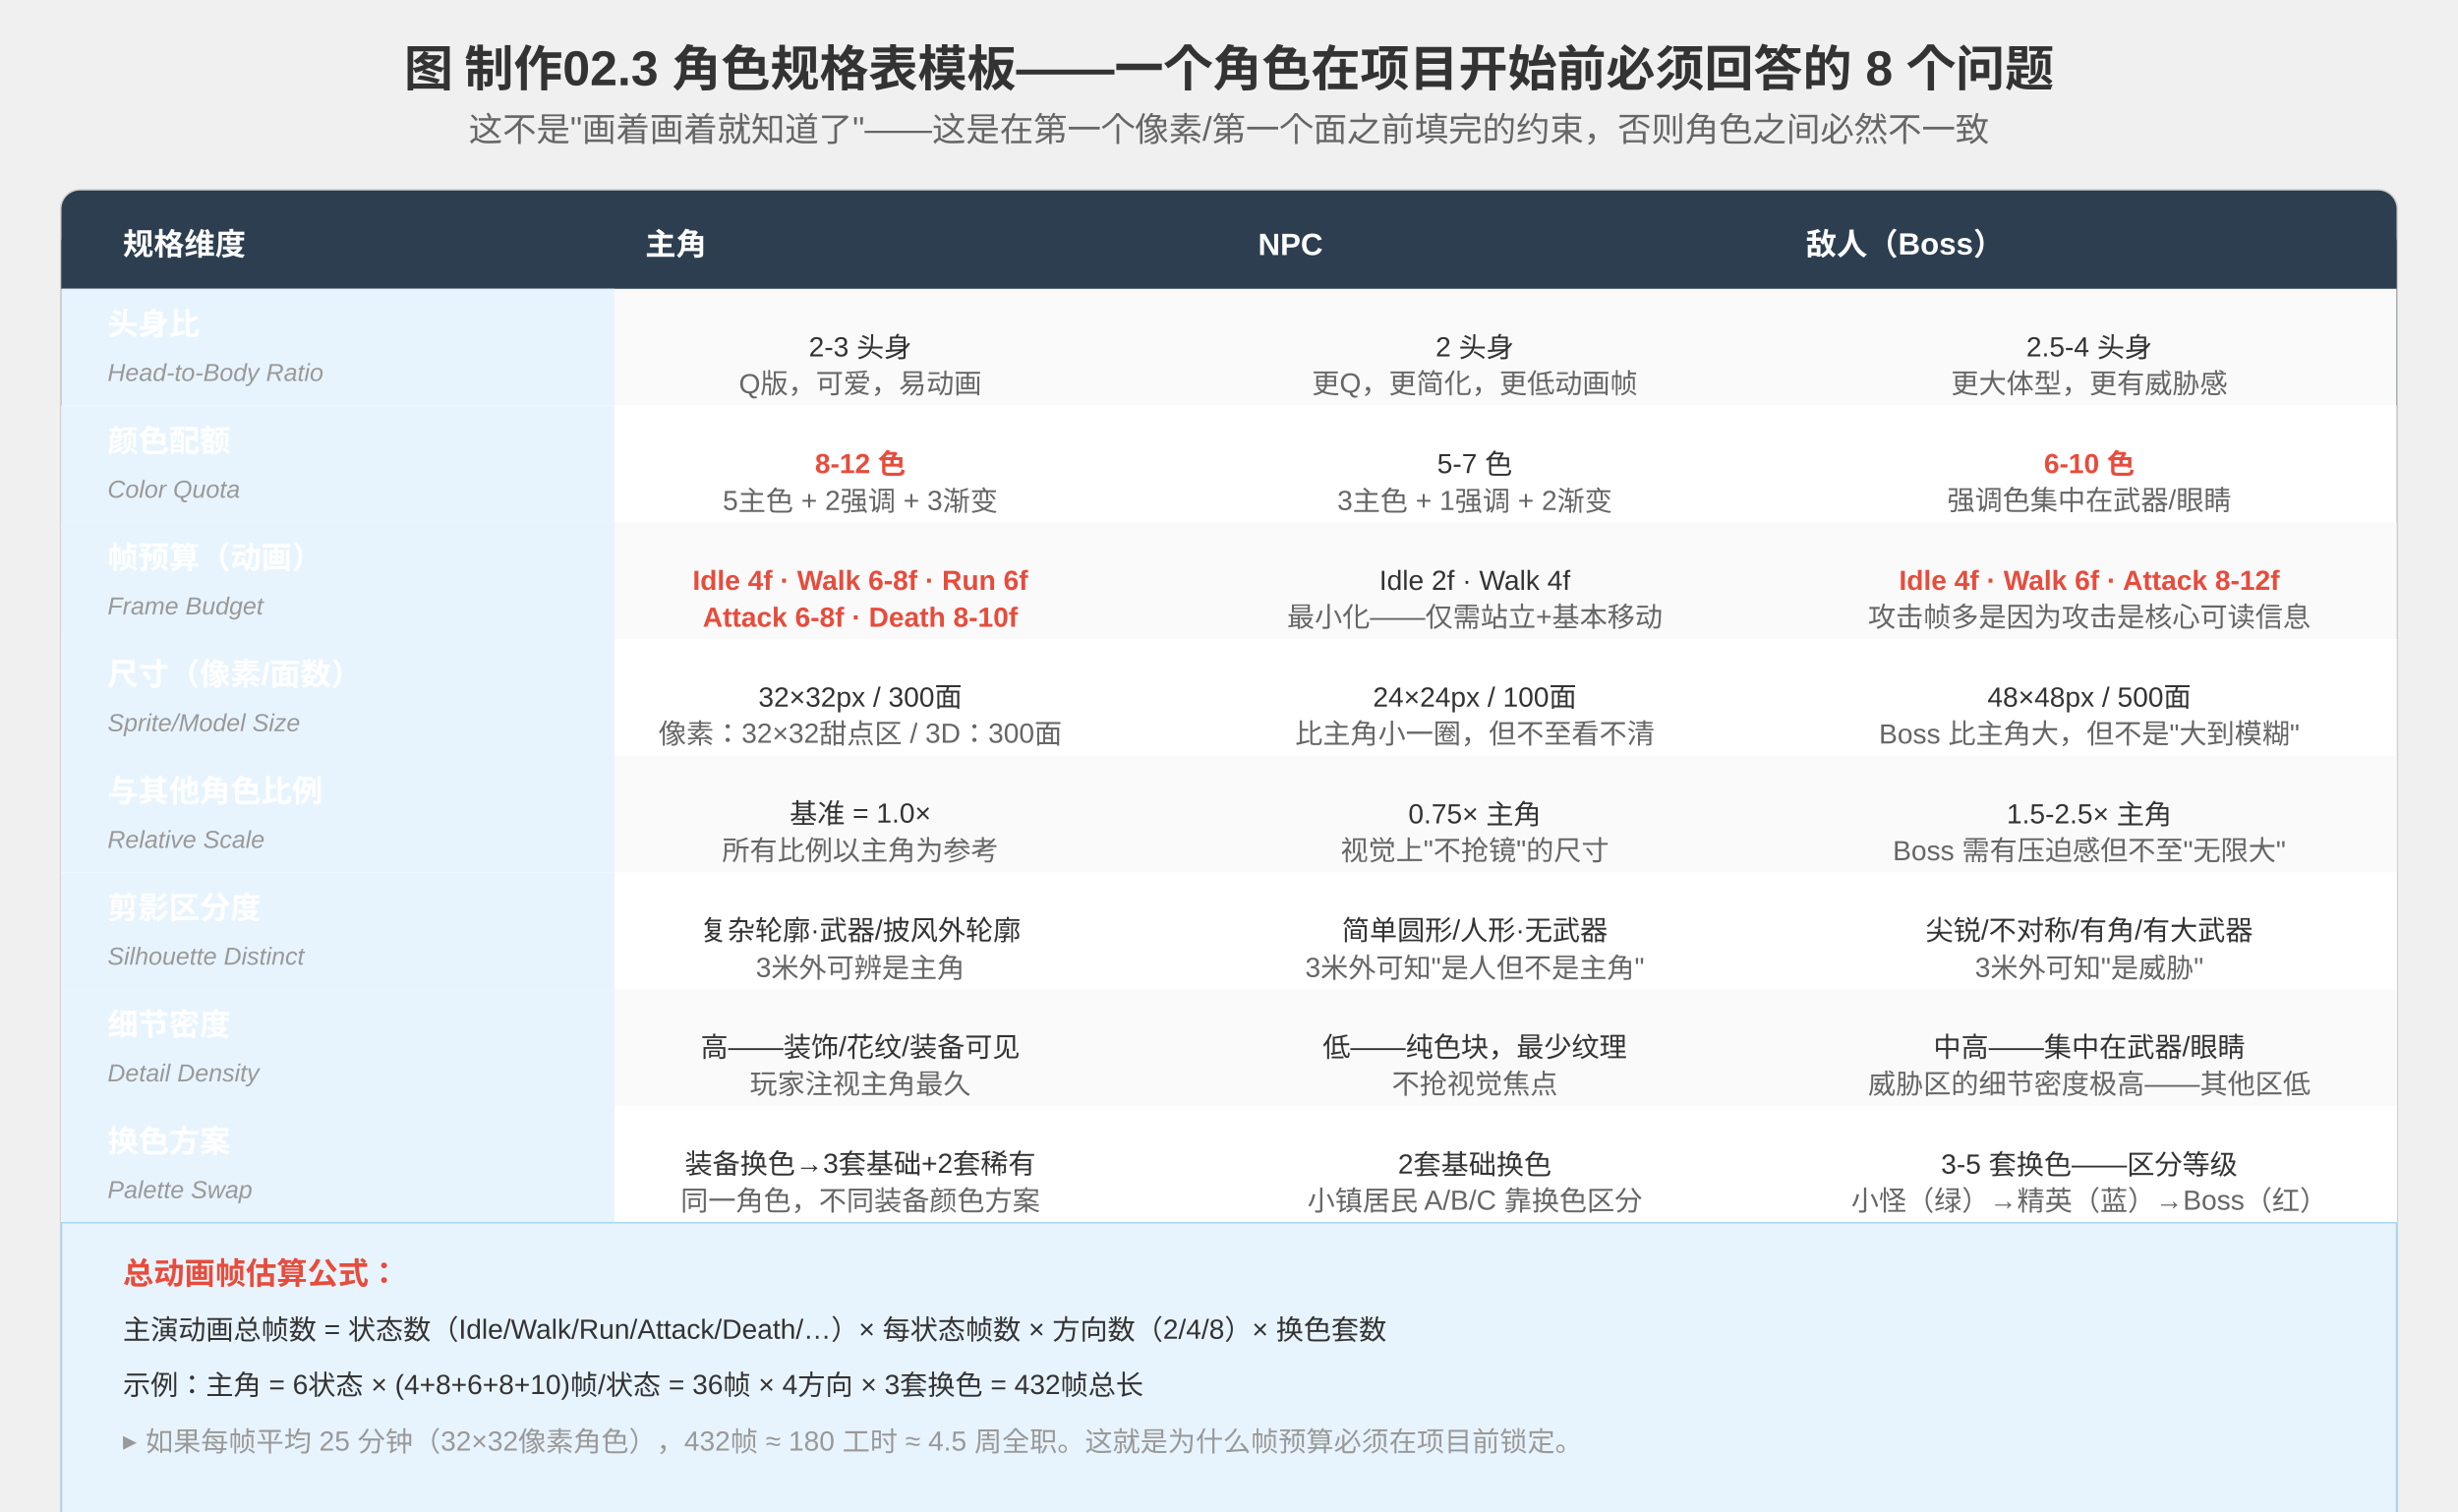
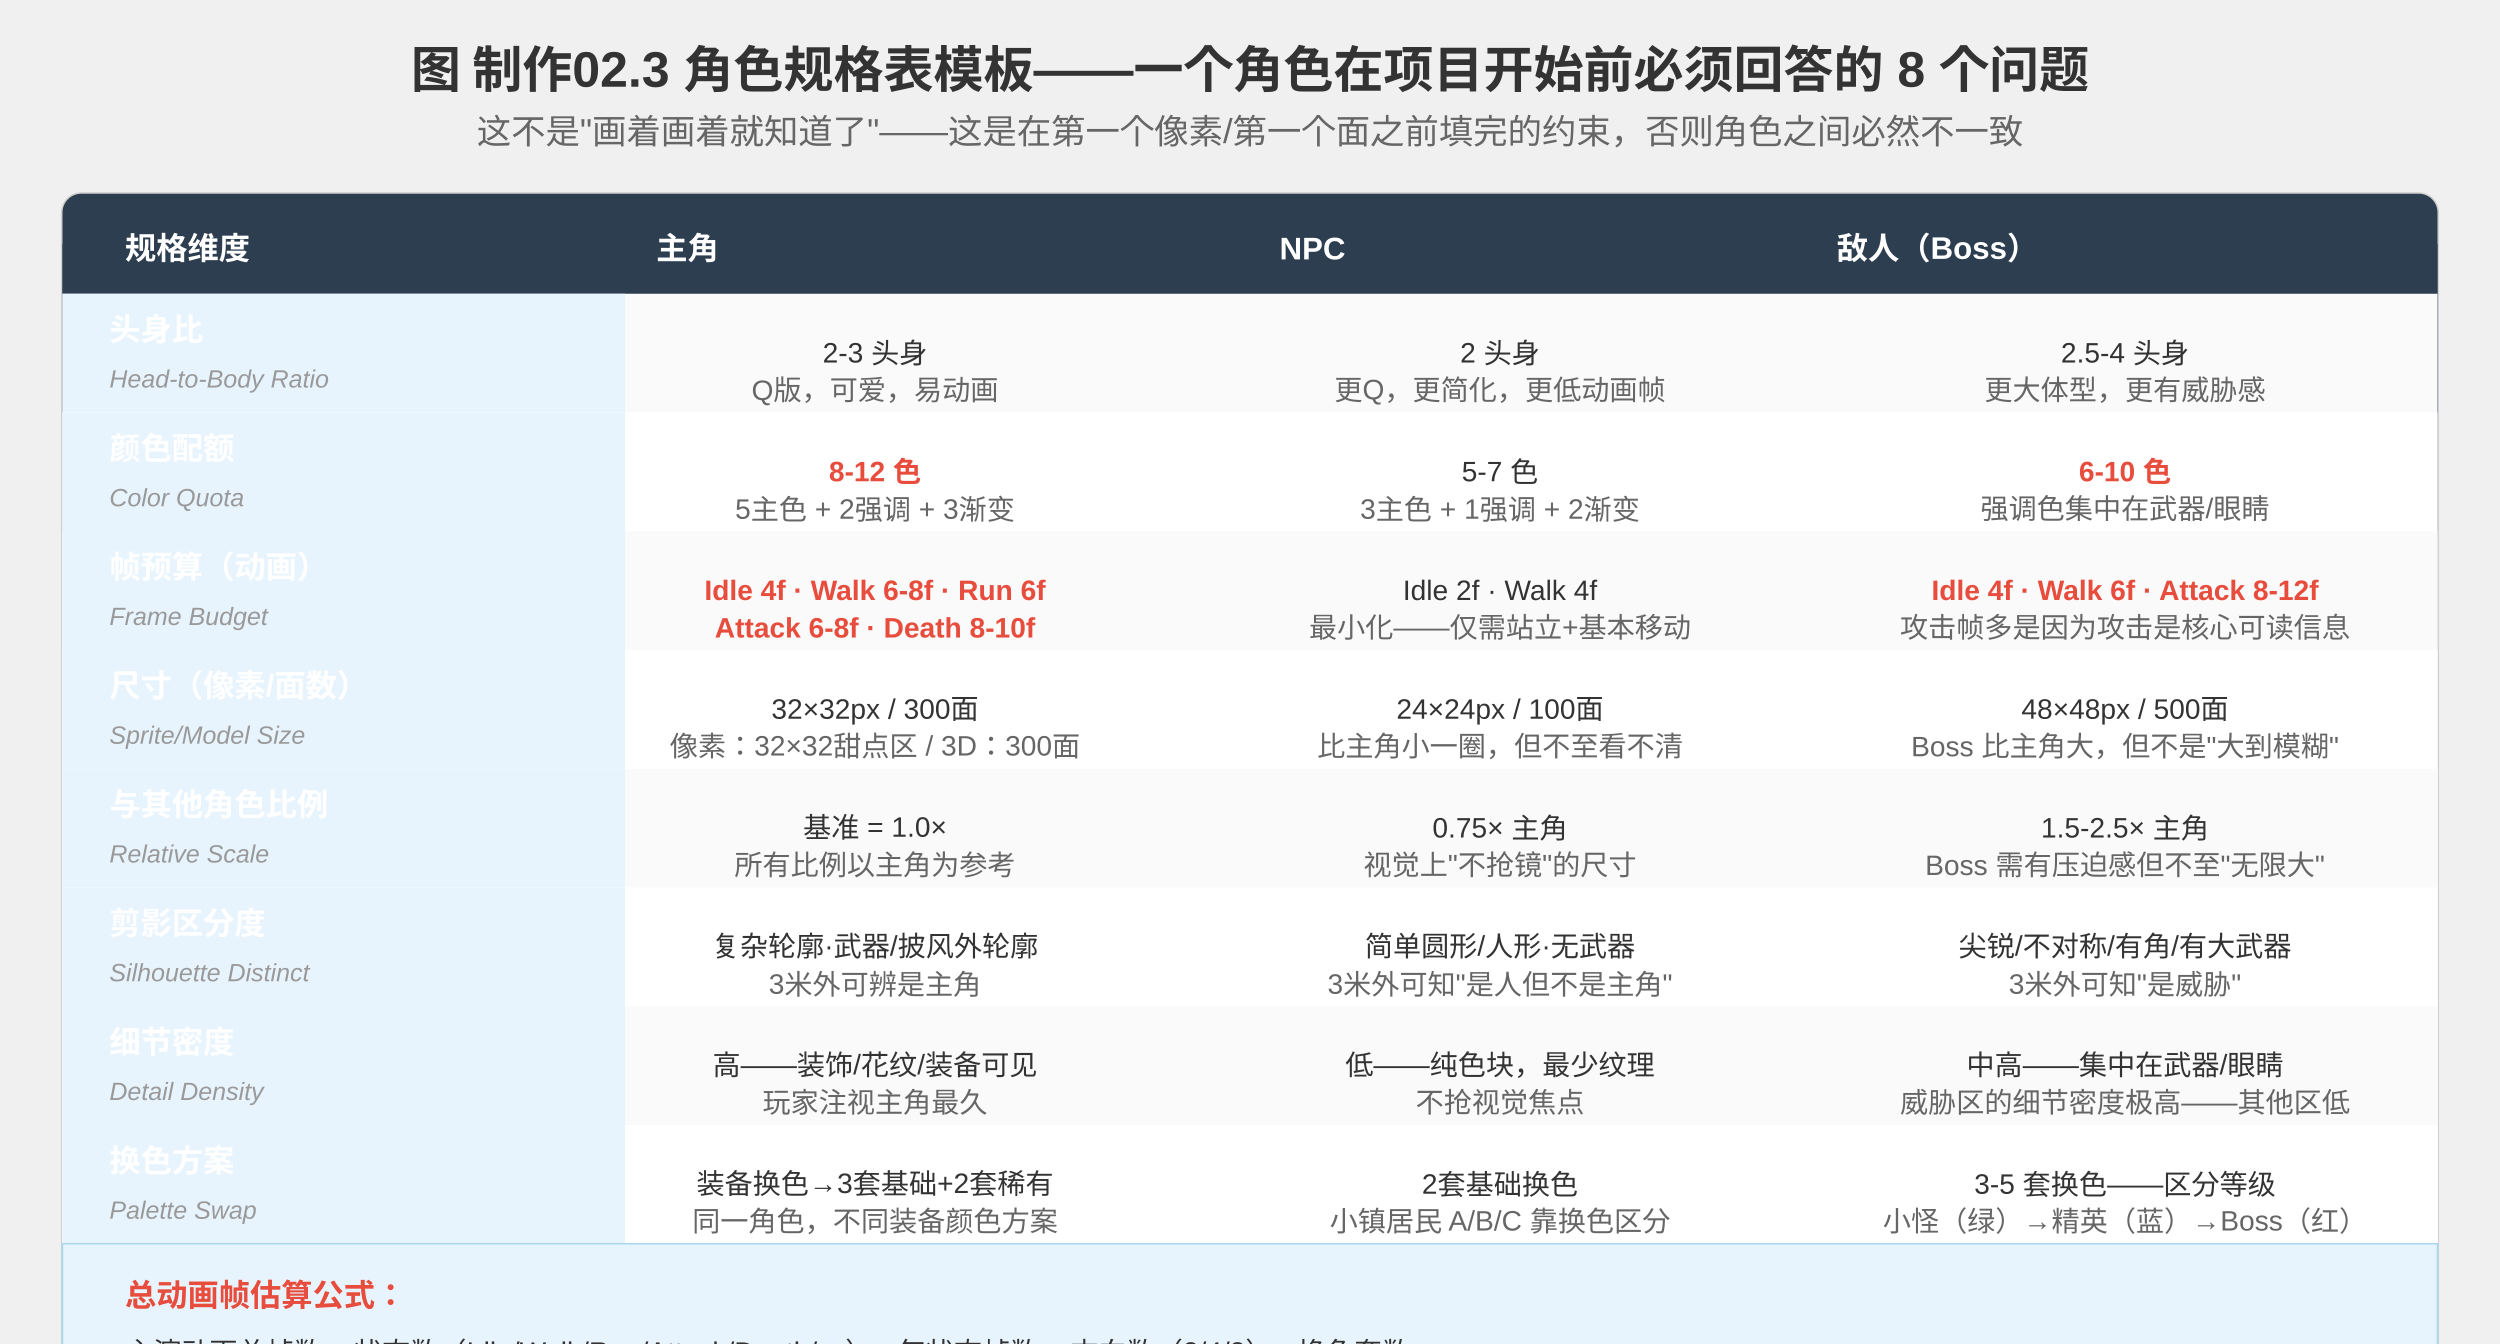
- <svg xmlns="http://www.w3.org/2000/svg" viewBox="0.0 0.0 800.0 492" width="800" height="492">
+ <svg xmlns="http://www.w3.org/2000/svg" viewBox="0.0 0.0 800.0 430" width="800" height="430">
  <style>
    text { font-family: 'PingFang SC','Microsoft YaHei',Arial,sans-serif; }
    .title { font-size: 16px; font-weight: bold; fill: #333; }
    .subtitle { font-size: 11px; fill: #666; }
    .table-header { font-size: 10px; font-weight: bold; fill: #fff; text-anchor: middle; }
    .table-cell { font-size: 9px; fill: #333; text-anchor: middle; }
    .table-cell-left { font-size: 9px; fill: #333; }
    .table-cell-accent { font-size: 9px; fill: #E74C3C; font-weight: bold; text-anchor: middle; }
    .table-cell-gray { font-size: 9px; fill: #666; text-anchor: middle; }
    .table-row-label { font-size: 10px; font-weight: bold; fill: #fff; }
    .formula { font-size: 8px; fill: #999; font-style: italic; }
  </style>
  <text x="400" y="28" class="title" text-anchor="middle">图 制作02.3  角色规格表模板——一个角色在项目开始前必须回答的 8 个问题</text>
  <text x="400" y="46" class="subtitle" text-anchor="middle">这不是"画着画着就知道了"——这是在第一个像素/第一个面之前填完的约束，否则角色之间必然不一致</text>
  <g transform="translate(20, 62)">
-     <rect x="0" y="0" width="760" height="492" fill="#fff" stroke="#D0D0D0" stroke-width="1" rx="6" />
-     <rect x="0" y="0" width="760" height="492" fill="#2C3E50" rx="6" />
-     <rect x="0" y="16" width="760" height="492" fill="#2C3E50" />
+     <rect x="0" y="0" width="760" height="430" fill="#fff" stroke="#D0D0D0" stroke-width="1" rx="6" />
+     <rect x="0" y="0" width="760" height="430" fill="#2C3E50" rx="6" />
+     <rect x="0" y="16" width="760" height="430" fill="#2C3E50" />
    <text x="20" y="21" class="table-row-label">规格维度</text>
    <text x="200" y="21" class="table-header">主角</text>
    <text x="400" y="21" class="table-header">NPC</text>
    <text x="600" y="21" class="table-header">敌人（Boss）</text>
    <g transform="translate(0, 32)">
-       <rect x="0" y="0" width="760" height="492" fill="#FAFAFA" />
-       <rect x="0" y="0" width="180" height="492" fill="#E8F4FD" />
+       <rect x="0" y="0" width="760" height="430" fill="#FAFAFA" />
+       <rect x="0" y="0" width="180" height="430" fill="#E8F4FD" />
      <text x="15" y="15" class="table-row-label" font-size="10" fill="#333">头身比</text>
      <text x="15" y="30" class="formula" fill="#999">Head-to-Body Ratio</text>
      <text x="260" y="22" class="table-cell">2-3 头身</text>
      <text x="260" y="34" class="table-cell-gray">Q版，可爱，易动画</text>
      <text x="460" y="22" class="table-cell">2 头身</text>
      <text x="460" y="34" class="table-cell-gray">更Q，更简化，更低动画帧</text>
      <text x="660" y="22" class="table-cell">2.5-4 头身</text>
      <text x="660" y="34" class="table-cell-gray">更大体型，更有威胁感</text>
    </g>
    <g transform="translate(0, 70)">
-       <rect x="0" y="0" width="760" height="492" fill="#fff" />
-       <rect x="0" y="0" width="180" height="492" fill="#E8F4FD" />
+       <rect x="0" y="0" width="760" height="430" fill="#fff" />
+       <rect x="0" y="0" width="180" height="430" fill="#E8F4FD" />
      <text x="15" y="15" class="table-row-label" font-size="10" fill="#333">颜色配额</text>
      <text x="15" y="30" class="formula" fill="#999">Color Quota</text>
      <text x="260" y="22" class="table-cell-accent">8-12 色</text>
      <text x="260" y="34" class="table-cell-gray">5主色 + 2强调 + 3渐变</text>
      <text x="460" y="22" class="table-cell">5-7 色</text>
      <text x="460" y="34" class="table-cell-gray">3主色 + 1强调 + 2渐变</text>
      <text x="660" y="22" class="table-cell-accent">6-10 色</text>
      <text x="660" y="34" class="table-cell-gray">强调色集中在武器/眼睛</text>
    </g>
    <g transform="translate(0, 108)">
-       <rect x="0" y="0" width="760" height="492" fill="#FAFAFA" />
-       <rect x="0" y="0" width="180" height="492" fill="#E8F4FD" />
+       <rect x="0" y="0" width="760" height="430" fill="#FAFAFA" />
+       <rect x="0" y="0" width="180" height="430" fill="#E8F4FD" />
      <text x="15" y="15" class="table-row-label" font-size="10" fill="#333">帧预算（动画）</text>
      <text x="15" y="30" class="formula" fill="#999">Frame Budget</text>
      <text x="260" y="22" class="table-cell-accent">Idle 4f · Walk 6-8f · Run 6f</text>
      <text x="260" y="34" class="table-cell-accent">Attack 6-8f · Death 8-10f</text>
      <text x="460" y="22" class="table-cell">Idle 2f · Walk 4f</text>
      <text x="460" y="34" class="table-cell-gray">最小化——仅需站立+基本移动</text>
      <text x="660" y="22" class="table-cell-accent">Idle 4f · Walk 6f · Attack 8-12f</text>
      <text x="660" y="34" class="table-cell-gray">攻击帧多是因为攻击是核心可读信息</text>
    </g>
    <g transform="translate(0, 146)">
-       <rect x="0" y="0" width="760" height="492" fill="#fff" />
-       <rect x="0" y="0" width="180" height="492" fill="#E8F4FD" />
+       <rect x="0" y="0" width="760" height="430" fill="#fff" />
+       <rect x="0" y="0" width="180" height="430" fill="#E8F4FD" />
      <text x="15" y="15" class="table-row-label" font-size="10" fill="#333">尺寸（像素/面数）</text>
      <text x="15" y="30" class="formula" fill="#999">Sprite/Model Size</text>
      <text x="260" y="22" class="table-cell">32×32px / 300面</text>
      <text x="260" y="34" class="table-cell-gray">像素：32×32甜点区 / 3D：300面</text>
      <text x="460" y="22" class="table-cell">24×24px / 100面</text>
      <text x="460" y="34" class="table-cell-gray">比主角小一圈，但不至看不清</text>
      <text x="660" y="22" class="table-cell">48×48px / 500面</text>
      <text x="660" y="34" class="table-cell-gray">Boss 比主角大，但不是"大到模糊"</text>
    </g>
    <g transform="translate(0, 184)">
-       <rect x="0" y="0" width="760" height="492" fill="#FAFAFA" />
-       <rect x="0" y="0" width="180" height="492" fill="#E8F4FD" />
+       <rect x="0" y="0" width="760" height="430" fill="#FAFAFA" />
+       <rect x="0" y="0" width="180" height="430" fill="#E8F4FD" />
      <text x="15" y="15" class="table-row-label" font-size="10" fill="#333">与其他角色比例</text>
      <text x="15" y="30" class="formula" fill="#999">Relative Scale</text>
      <text x="260" y="22" class="table-cell">基准 = 1.0×</text>
      <text x="260" y="34" class="table-cell-gray">所有比例以主角为参考</text>
      <text x="460" y="22" class="table-cell">0.75× 主角</text>
      <text x="460" y="34" class="table-cell-gray">视觉上"不抢镜"的尺寸</text>
      <text x="660" y="22" class="table-cell">1.5-2.5× 主角</text>
      <text x="660" y="34" class="table-cell-gray">Boss 需有压迫感但不至"无限大"</text>
    </g>
    <g transform="translate(0, 222)">
-       <rect x="0" y="0" width="760" height="492" fill="#fff" />
-       <rect x="0" y="0" width="180" height="492" fill="#E8F4FD" />
+       <rect x="0" y="0" width="760" height="430" fill="#fff" />
+       <rect x="0" y="0" width="180" height="430" fill="#E8F4FD" />
      <text x="15" y="15" class="table-row-label" font-size="10" fill="#333">剪影区分度</text>
      <text x="15" y="30" class="formula" fill="#999">Silhouette Distinct</text>
      <text x="260" y="22" class="table-cell">复杂轮廓·武器/披风外轮廓</text>
      <text x="260" y="34" class="table-cell-gray">3米外可辨是主角</text>
      <text x="460" y="22" class="table-cell">简单圆形/人形·无武器</text>
      <text x="460" y="34" class="table-cell-gray">3米外可知"是人但不是主角"</text>
      <text x="660" y="22" class="table-cell">尖锐/不对称/有角/有大武器</text>
      <text x="660" y="34" class="table-cell-gray">3米外可知"是威胁"</text>
    </g>
    <g transform="translate(0, 260)">
-       <rect x="0" y="0" width="760" height="492" fill="#FAFAFA" />
-       <rect x="0" y="0" width="180" height="492" fill="#E8F4FD" />
+       <rect x="0" y="0" width="760" height="430" fill="#FAFAFA" />
+       <rect x="0" y="0" width="180" height="430" fill="#E8F4FD" />
      <text x="15" y="15" class="table-row-label" font-size="10" fill="#333">细节密度</text>
      <text x="15" y="30" class="formula" fill="#999">Detail Density</text>
      <text x="260" y="22" class="table-cell">高——装饰/花纹/装备可见</text>
      <text x="260" y="34" class="table-cell-gray">玩家注视主角最久</text>
      <text x="460" y="22" class="table-cell">低——纯色块，最少纹理</text>
      <text x="460" y="34" class="table-cell-gray">不抢视觉焦点</text>
      <text x="660" y="22" class="table-cell">中高——集中在武器/眼睛</text>
      <text x="660" y="34" class="table-cell-gray">威胁区的细节密度极高——其他区低</text>
    </g>
    <g transform="translate(0, 298)">
-       <rect x="0" y="0" width="760" height="492" fill="#fff" />
-       <rect x="0" y="0" width="180" height="492" fill="#E8F4FD" />
+       <rect x="0" y="0" width="760" height="430" fill="#fff" />
+       <rect x="0" y="0" width="180" height="430" fill="#E8F4FD" />
      <text x="15" y="15" class="table-row-label" font-size="10" fill="#333">换色方案</text>
      <text x="15" y="30" class="formula" fill="#999">Palette Swap</text>
      <text x="260" y="22" class="table-cell">装备换色→3套基础+2套稀有</text>
      <text x="260" y="34" class="table-cell-gray">同一角色，不同装备颜色方案</text>
      <text x="460" y="22" class="table-cell">2套基础换色</text>
      <text x="460" y="34" class="table-cell-gray">小镇居民 A/B/C 靠换色区分</text>
      <text x="660" y="22" class="table-cell">3-5 套换色——区分等级</text>
      <text x="660" y="34" class="table-cell-gray">小怪（绿）→精英（蓝）→Boss（红）</text>
    </g>
    <g transform="translate(0, 336)">
-       <rect x="0" y="0" width="760" height="492" fill="#E8F4FD" stroke="#A8D8F0" stroke-width="0.5" rx="0 0 6 6" />
+       <rect x="0" y="0" width="760" height="430" fill="#E8F4FD" stroke="#A8D8F0" stroke-width="0.5" rx="0 0 6 6" />
      <text x="20" y="20" style="font-size:10px; font-weight:bold; fill:#E74C3C;">总动画帧估算公式：</text>
      <text x="20" y="38" style="font-size:9px; fill:#333;">主演动画总帧数 = 状态数（Idle/Walk/Run/Attack/Death/…）× 每状态帧数 × 方向数（2/4/8）× 换色套数</text>
      <text x="20" y="56" style="font-size:9px; fill:#333;">示例：主角 = 6状态 × (4+8+6+8+10)帧/状态 = 36帧 × 4方向 × 3套换色 = 432帧总长</text>
      <text x="20" y="74" style="font-size:9px; fill:#999;">▸ 如果每帧平均 25 分钟（32×32像素角色），432帧 ≈ 180 工时 ≈ 4.5 周全职。这就是为什么帧预算必须在项目前锁定。</text>
    </g>
  </g>
</svg>
